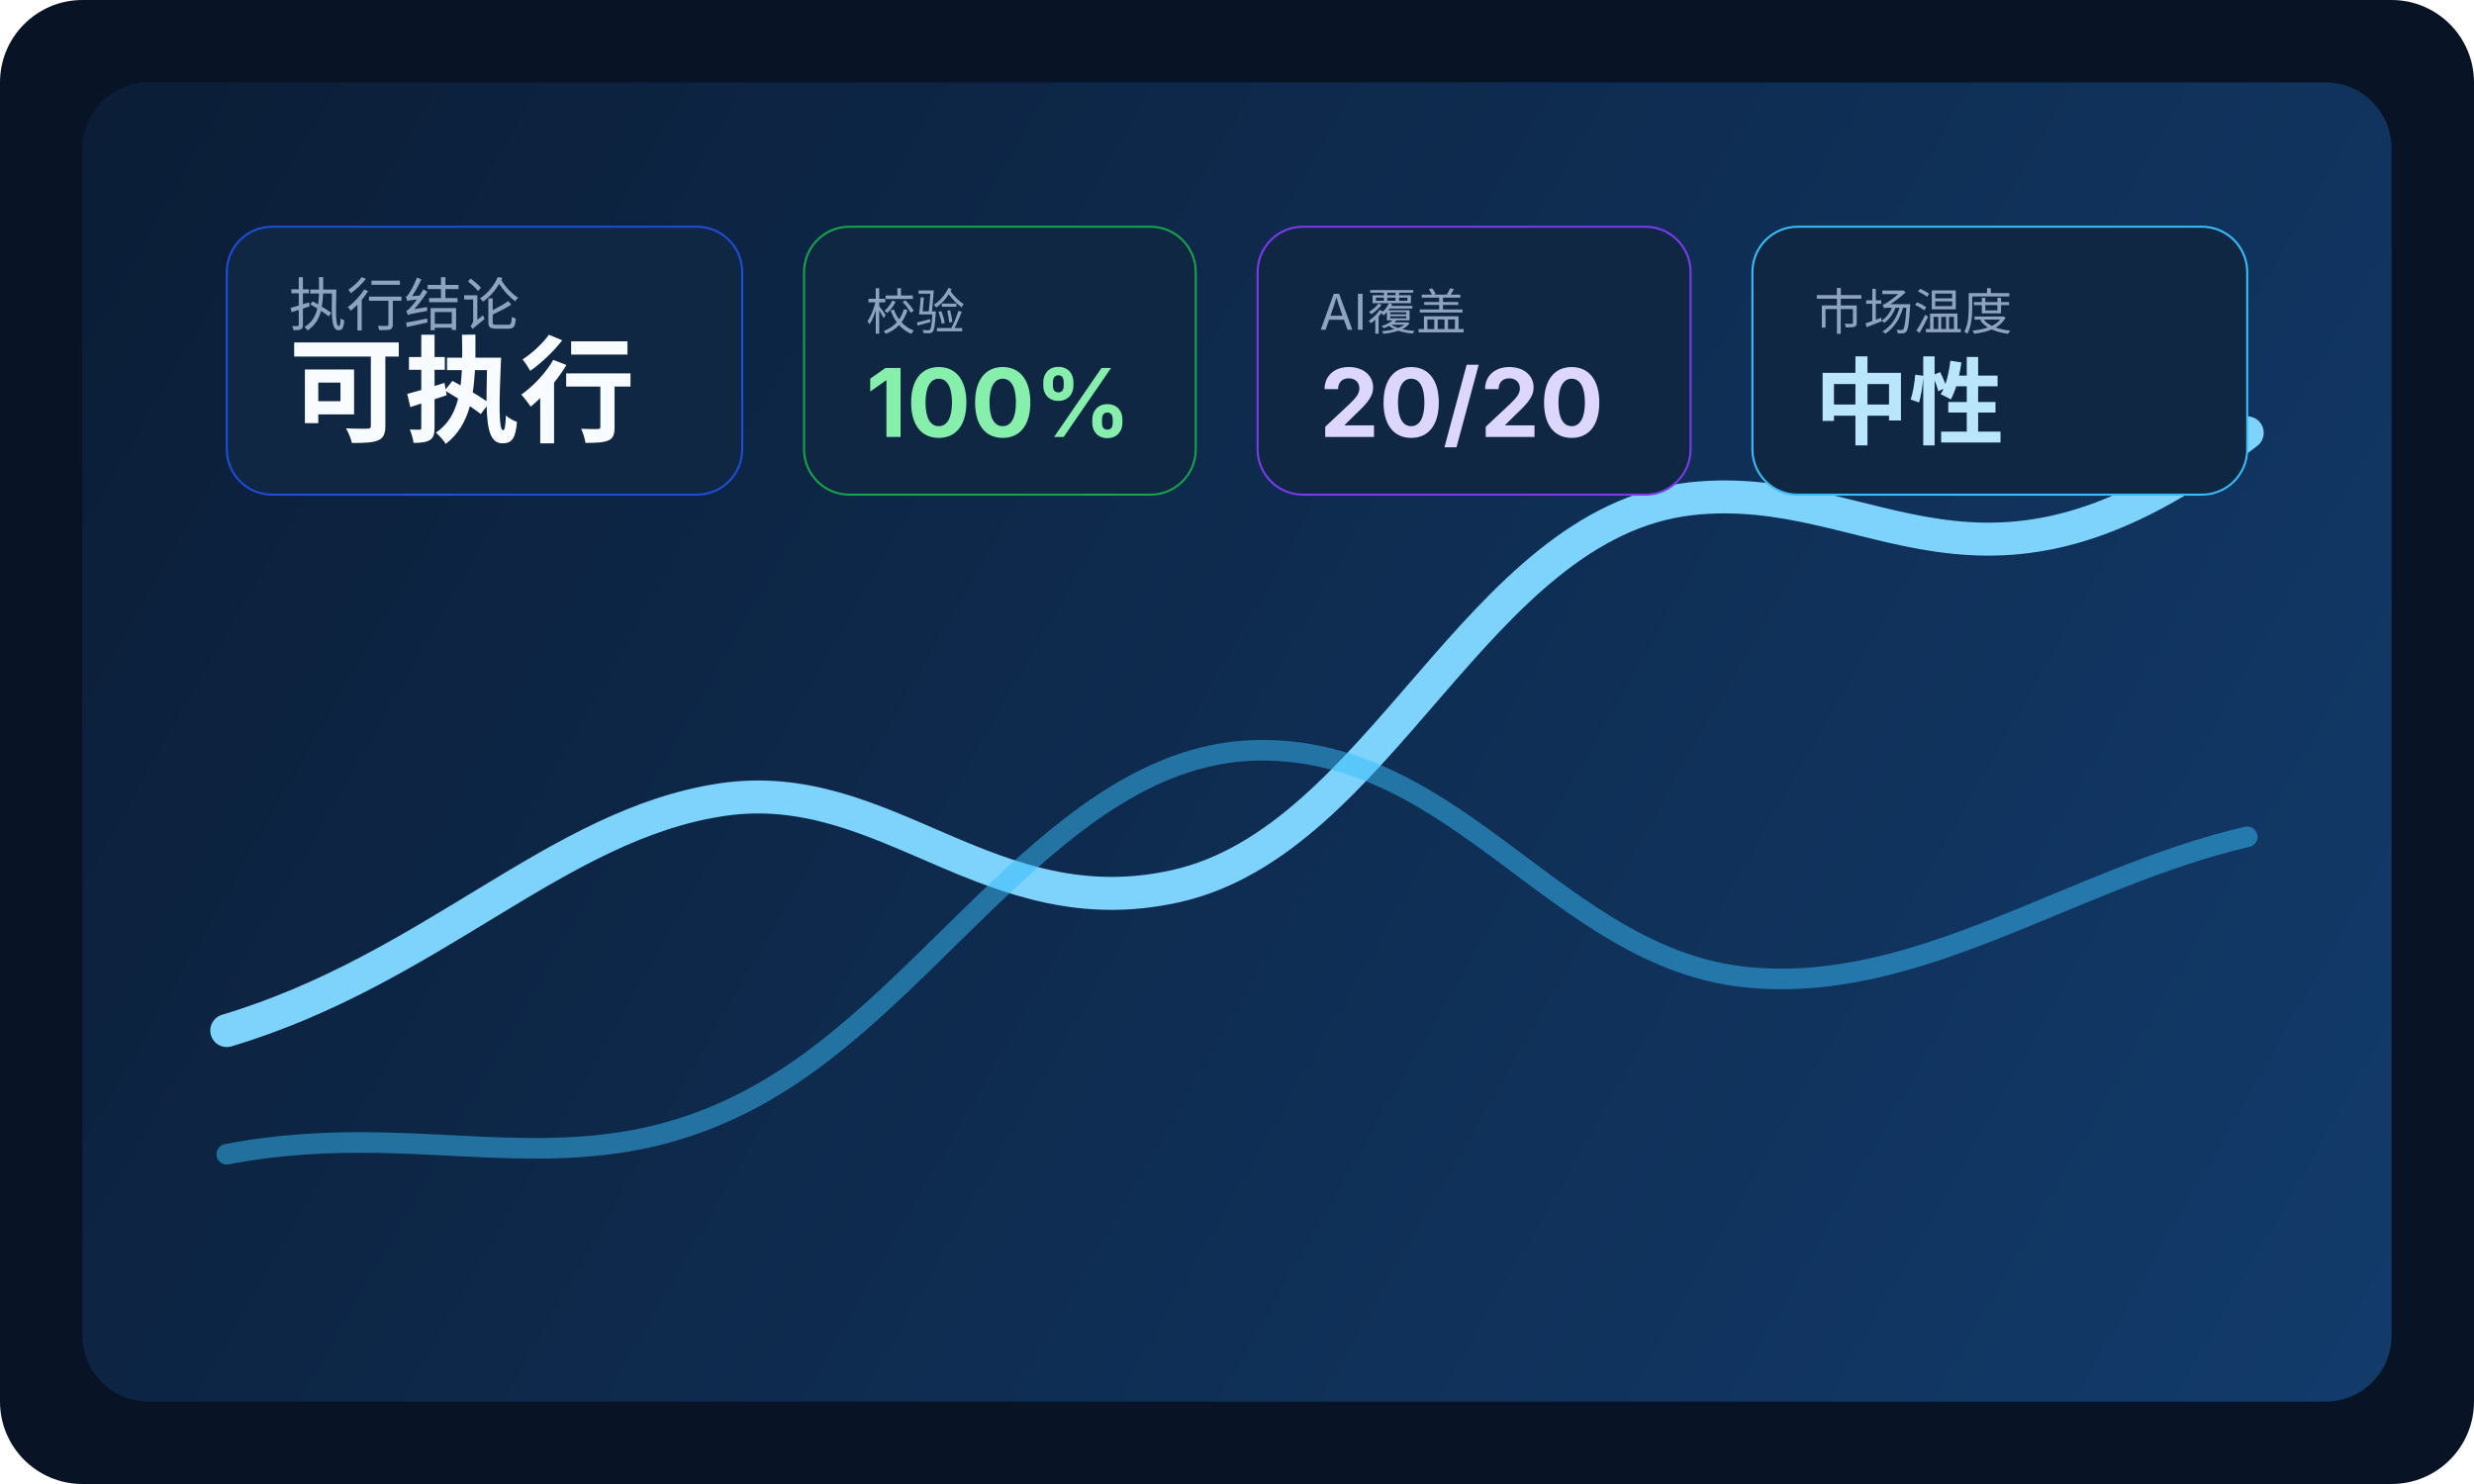
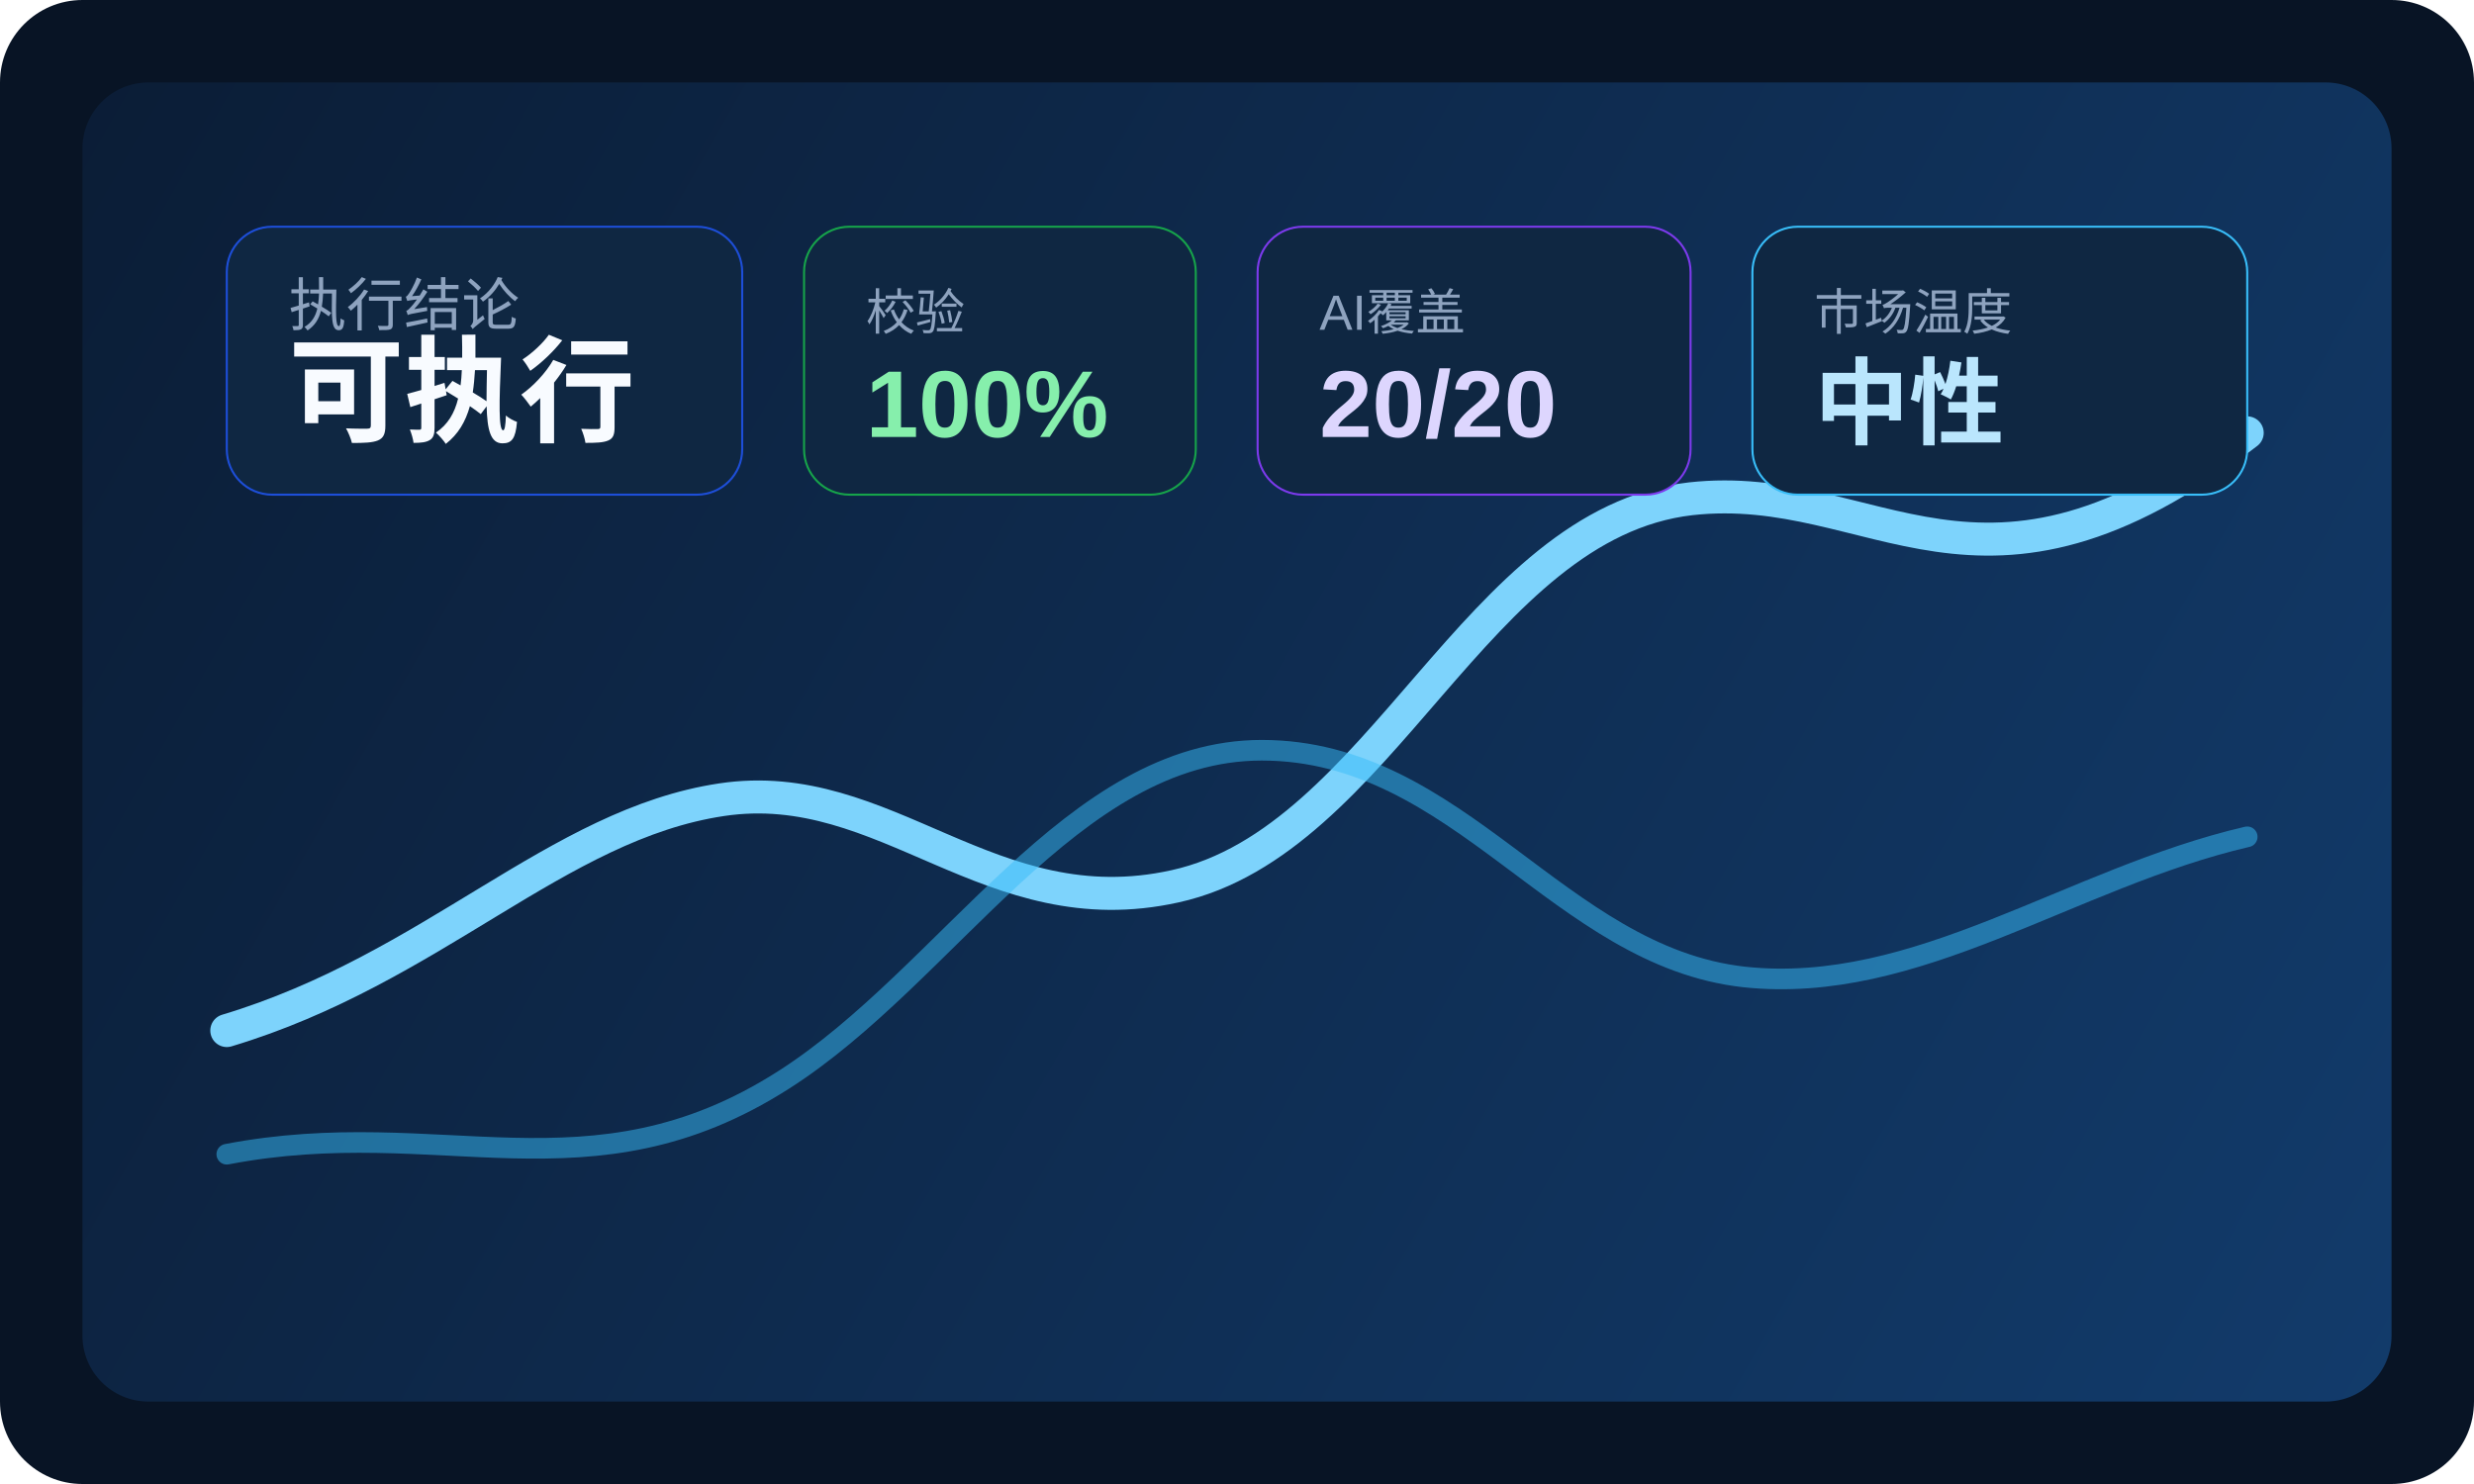
<svg xmlns="http://www.w3.org/2000/svg" width="1200" height="720" viewBox="0 0 1200 720" fill="none">
  <rect width="1200" height="720" rx="40" fill="#081425" />
  <rect x="40" y="40" width="1120" height="640" rx="32" fill="url(#g1)" />
  <path d="M110 500C210 470 270 400 350 388C430 376 480 450 570 430C670 408 716 254 820 242C910 232 960 310 1090 210" stroke="#7DD3FC" stroke-width="16" stroke-linecap="round" />
  <path d="M110 560C214 540 286 584 380 524C460 473 520 364 612 364C708 364 756 464 846 474C930 483 1004 426 1090 406" stroke="#38BDF8" stroke-opacity="0.5" stroke-width="10" stroke-linecap="round" />
  <rect x="110" y="110" width="250" height="130" rx="22" fill="#0F2742" stroke="#1D4ED8" />
-   <text x="140" y="158" fill="#8EA3BF" font-size="28" font-family="Inter, Arial">执行结论</text>
-   <text x="140" y="210" fill="#F8FBFF" font-size="56" font-weight="700" font-family="Inter, Arial">可执行</text>
+   <text x="140" y="158" fill="#8EA3BF" font-size="28" font-family="PingFang SC, Hiragino Sans GB, Microsoft YaHei, Noto Sans SC, Arial, sans-serif">执行结论</text>
+   <text x="140" y="210" fill="#F8FBFF" font-size="56" font-weight="700" font-family="PingFang SC, Hiragino Sans GB, Microsoft YaHei, Noto Sans SC, Arial, sans-serif">可执行</text>
  <rect x="390" y="110" width="190" height="130" rx="22" fill="#0F2742" stroke="#16A34A" />
-   <text x="420" y="160" fill="#8EA3BF" font-size="24" font-family="Inter, Arial">校验</text>
-   <text x="420" y="212" fill="#86EFAC" font-size="46" font-weight="700" font-family="Inter, Arial">100%</text>
+   <text x="420" y="160" fill="#8EA3BF" font-size="24" font-family="PingFang SC, Hiragino Sans GB, Microsoft YaHei, Noto Sans SC, Arial, sans-serif">校验</text>
+   <text x="420" y="212" fill="#86EFAC" font-size="46" font-weight="700" font-family="PingFang SC, Hiragino Sans GB, Microsoft YaHei, Noto Sans SC, Arial, sans-serif">100%</text>
  <rect x="610" y="110" width="210" height="130" rx="22" fill="#0F2742" stroke="#7C3AED" />
-   <text x="640" y="160" fill="#8EA3BF" font-size="24" font-family="Inter, Arial">AI覆盖</text>
-   <text x="640" y="212" fill="#DDD6FE" font-size="46" font-weight="700" font-family="Inter, Arial">20/20</text>
+   <text x="640" y="160" fill="#8EA3BF" font-size="24" font-family="PingFang SC, Hiragino Sans GB, Microsoft YaHei, Noto Sans SC, Arial, sans-serif">AI覆盖</text>
+   <text x="640" y="212" fill="#DDD6FE" font-size="46" font-weight="700" font-family="PingFang SC, Hiragino Sans GB, Microsoft YaHei, Noto Sans SC, Arial, sans-serif">20/20</text>
  <rect x="850" y="110" width="240" height="130" rx="22" fill="#0F2742" stroke="#38BDF8" />
-   <text x="880" y="160" fill="#8EA3BF" font-size="24" font-family="Inter, Arial">市场温度</text>
-   <text x="880" y="212" fill="#BAE6FD" font-size="46" font-weight="700" font-family="Inter, Arial">中性</text>
+   <text x="880" y="160" fill="#8EA3BF" font-size="24" font-family="PingFang SC, Hiragino Sans GB, Microsoft YaHei, Noto Sans SC, Arial, sans-serif">市场温度</text>
+   <text x="880" y="212" fill="#BAE6FD" font-size="46" font-weight="700" font-family="PingFang SC, Hiragino Sans GB, Microsoft YaHei, Noto Sans SC, Arial, sans-serif">中性</text>
  <defs>
    <linearGradient id="g1" x1="40" y1="40" x2="1160" y2="680" gradientUnits="userSpaceOnUse">
      <stop stop-color="#0B1D36" />
      <stop offset="1" stop-color="#123B6B" />
    </linearGradient>
  </defs>
</svg>
